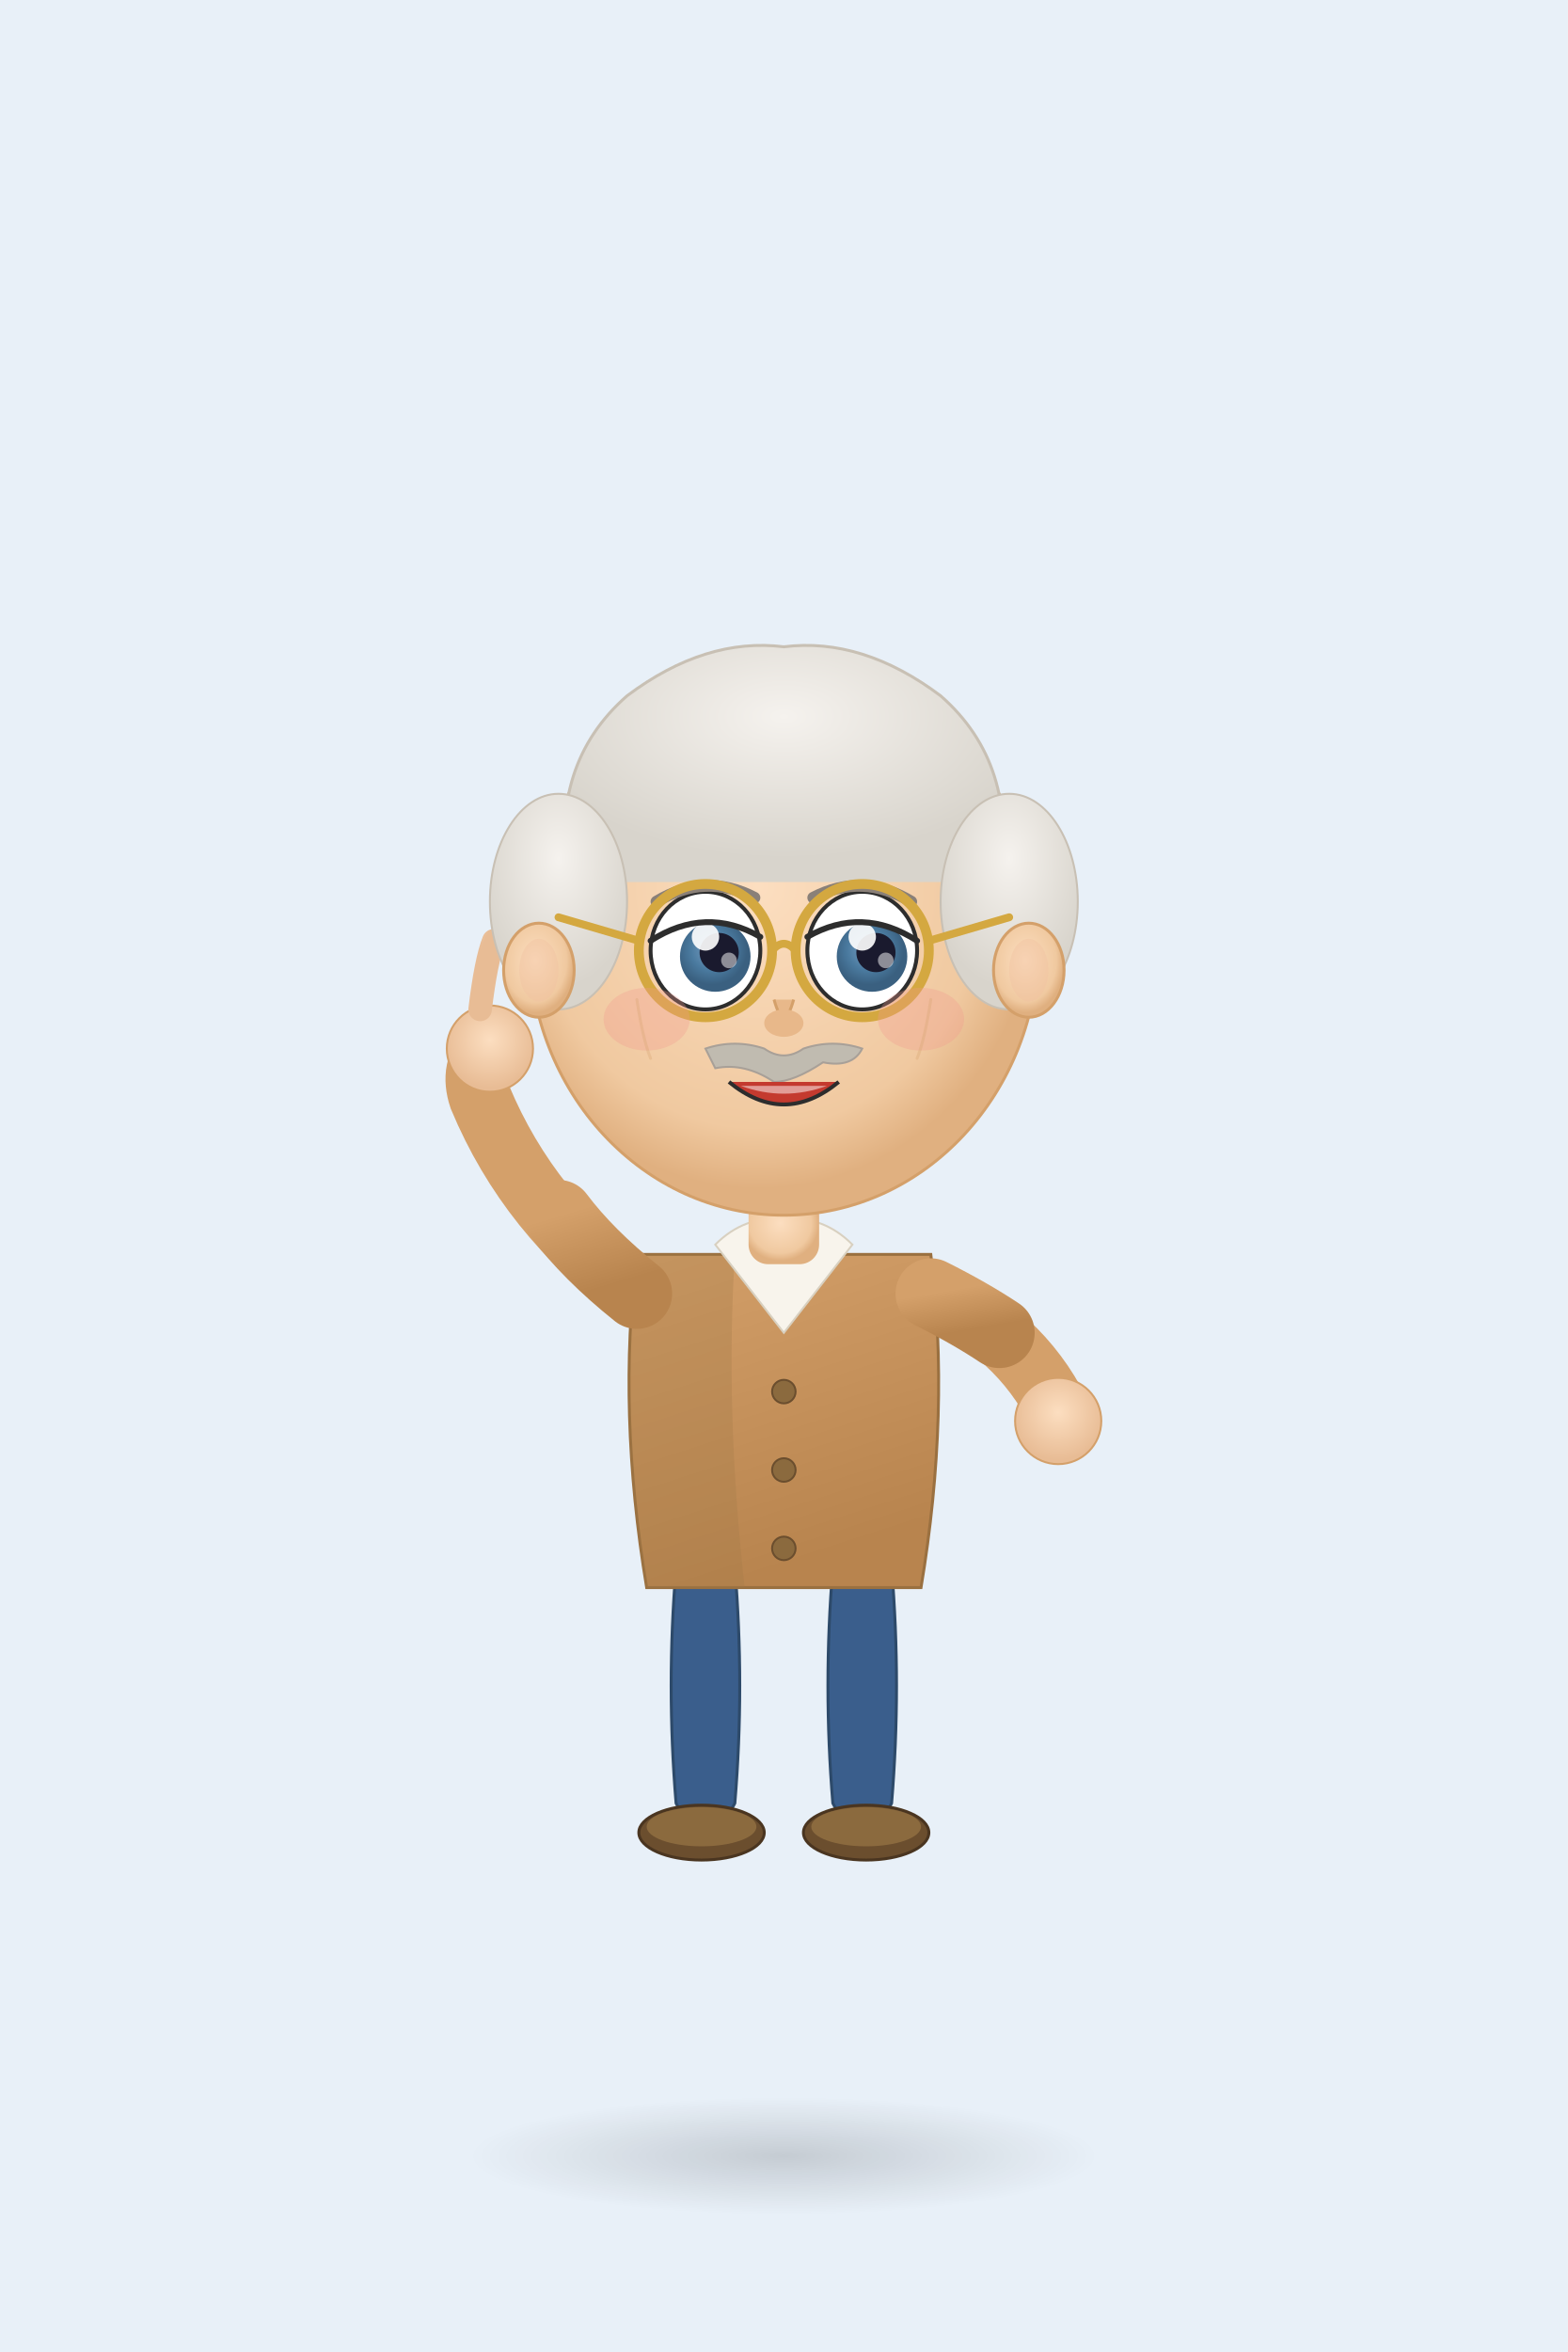
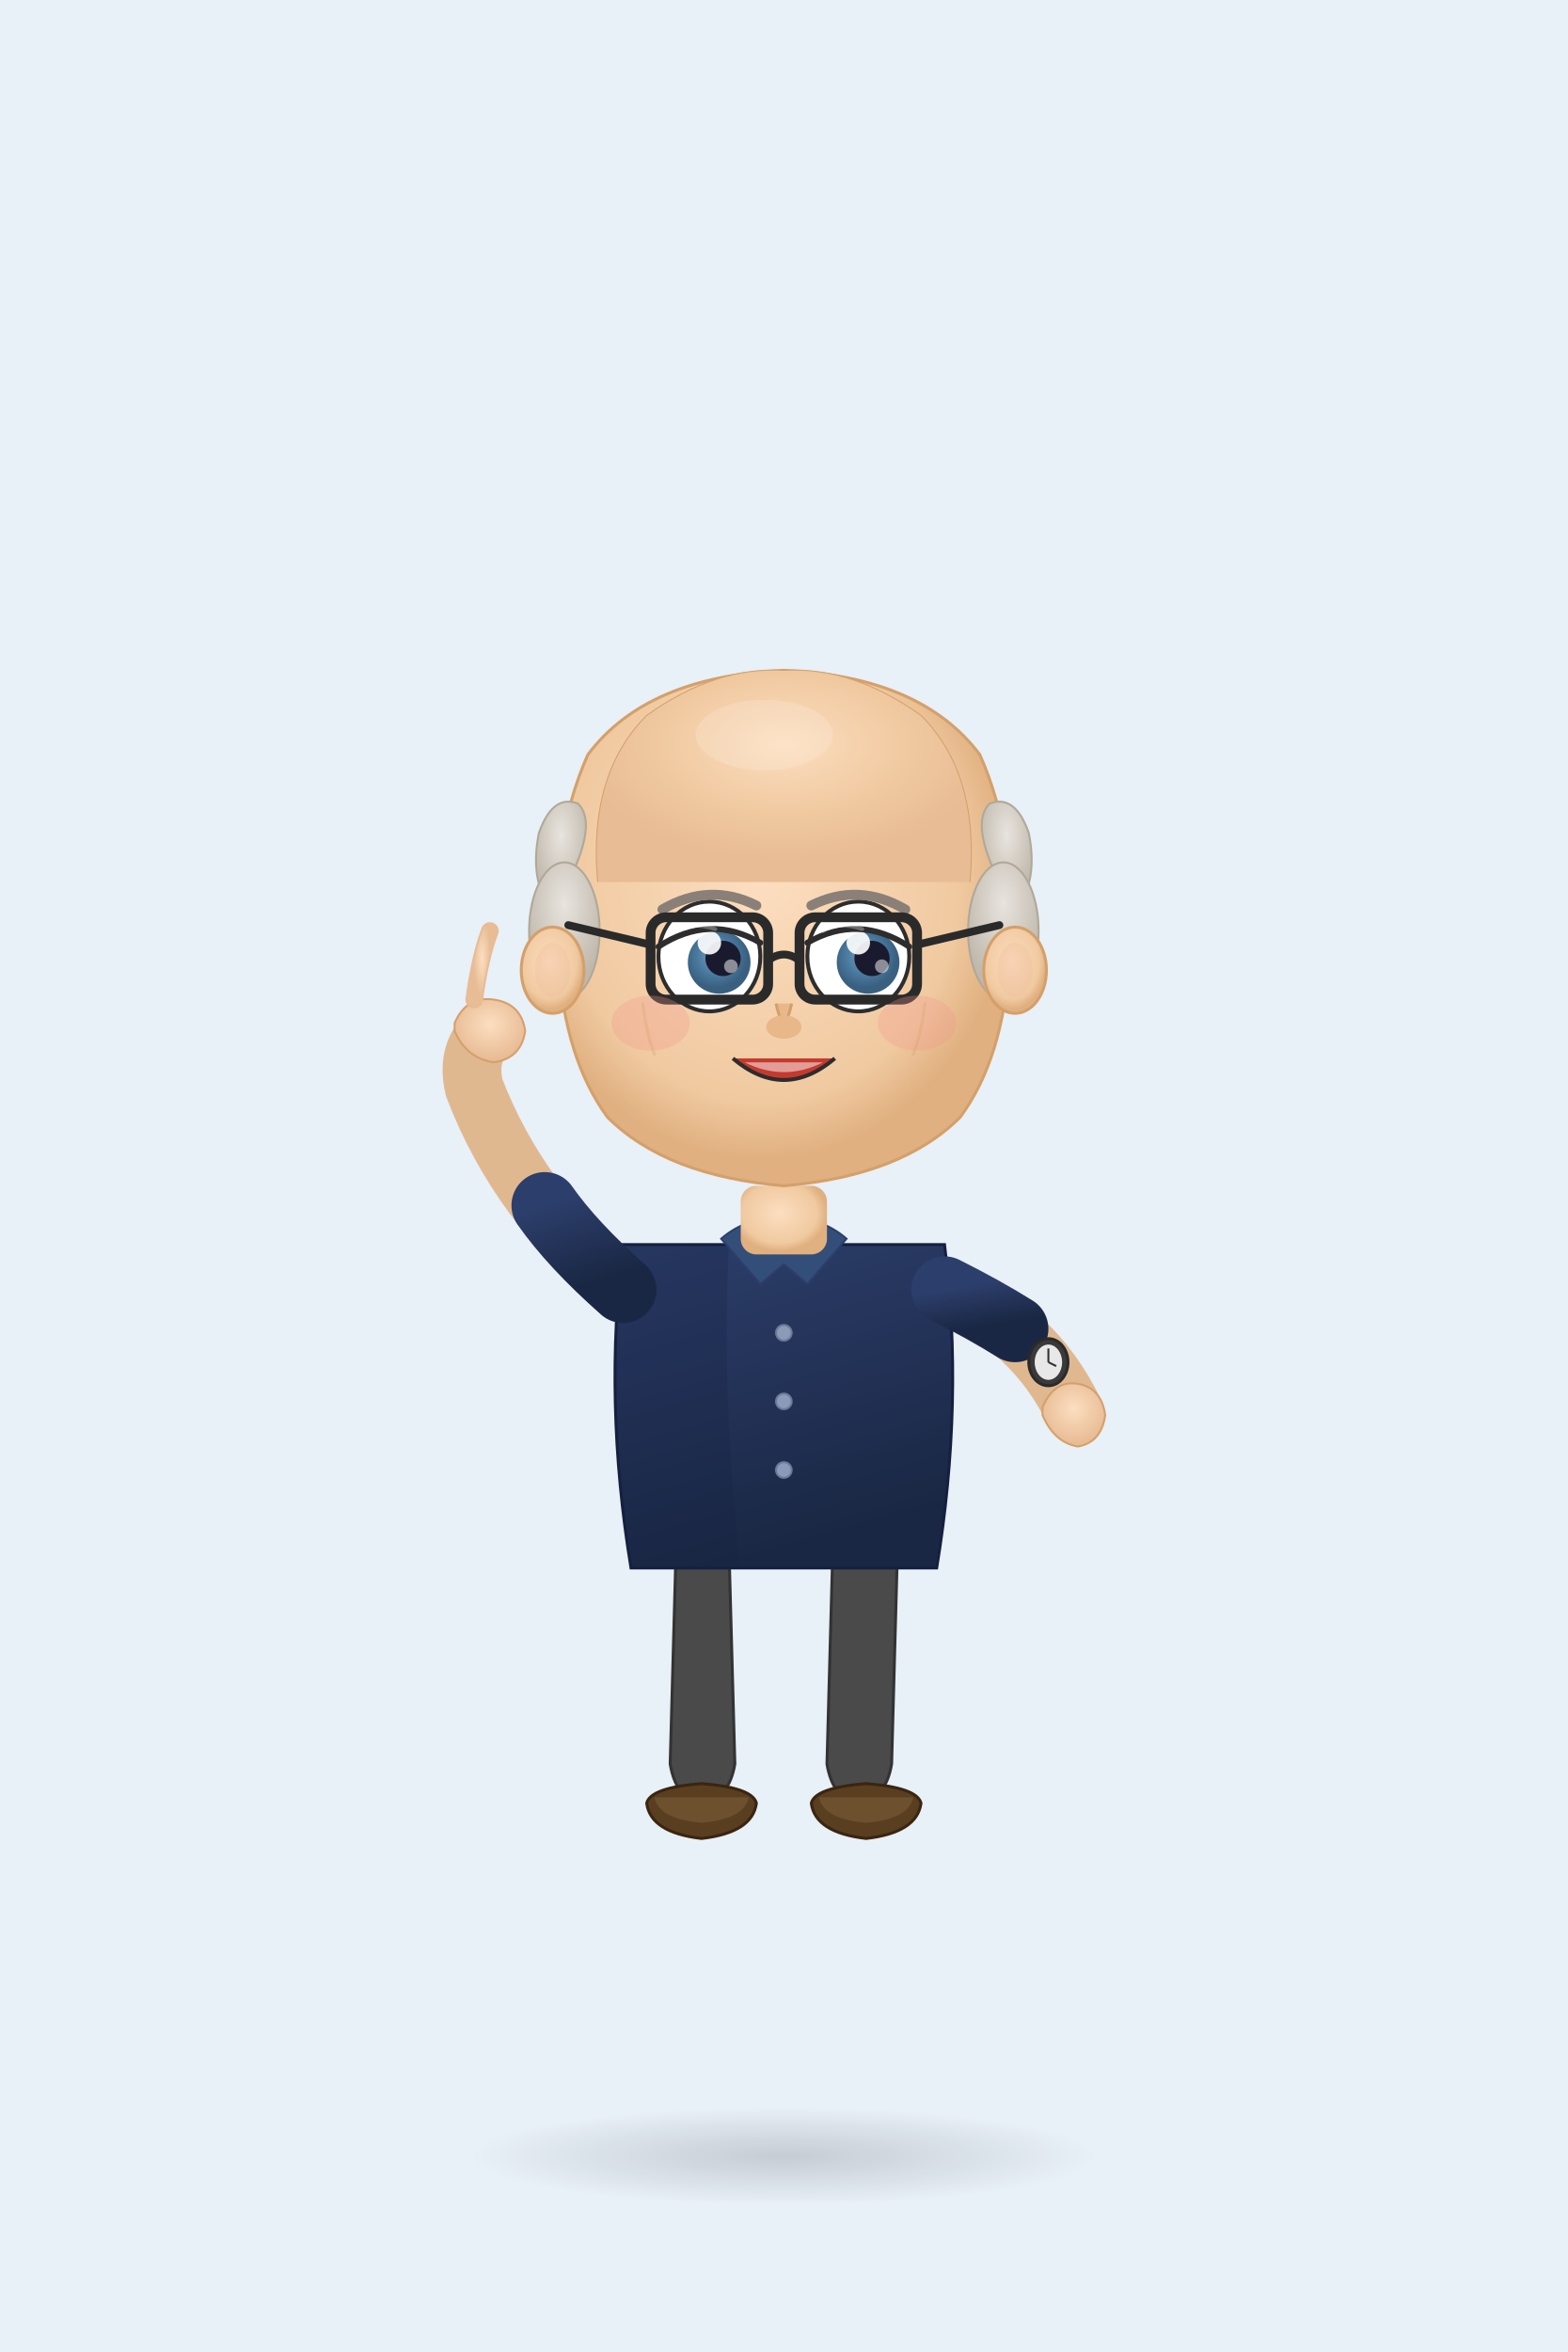
<svg xmlns="http://www.w3.org/2000/svg" viewBox="0 0 800 1200" width="800" height="1200">
  <defs>
    <radialGradient id="skinFace" cx="45%" cy="40%" r="55%">
      <stop offset="0%" stop-color="#FCDEC0" />
      <stop offset="80%" stop-color="#F0C9A0" />
      <stop offset="100%" stop-color="#E0B080" />
    </radialGradient>
    <radialGradient id="skinHand" cx="50%" cy="40%" r="55%">
      <stop offset="0%" stop-color="#FCDEC0" />
      <stop offset="100%" stop-color="#E8BC95" />
    </radialGradient>
-     <linearGradient id="vestGrad" x1="0" y1="0" x2="0.3" y2="1">
-       <stop offset="0%" stop-color="#D4A06A" />
-       <stop offset="100%" stop-color="#B8844E" />
+     <linearGradient id="shirtGrad" x1="0" y1="0" x2="0.3" y2="1">
+       <stop offset="0%" stop-color="#2C3E6B" />
+       <stop offset="100%" stop-color="#1A2744" />
    </linearGradient>
    <radialGradient id="hairGrad" cx="50%" cy="30%" r="60%">
-       <stop offset="0%" stop-color="#F5F2EE" />
-       <stop offset="100%" stop-color="#D8D4CC" />
+       <stop offset="0%" stop-color="#E8E4DE" />
+       <stop offset="100%" stop-color="#C0B8AC" />
+     </radialGradient>
+     <radialGradient id="scalpGrad" cx="50%" cy="35%" r="55%">
+       <stop offset="0%" stop-color="#FCDEC0" />
+       <stop offset="60%" stop-color="#F0C9A0" />
+       <stop offset="100%" stop-color="#E8BC95" />
    </radialGradient>
    <radialGradient id="irisGrad" cx="45%" cy="40%" r="50%">
      <stop offset="0%" stop-color="#7AA0C4" />
      <stop offset="60%" stop-color="#4A7A9F" />
      <stop offset="100%" stop-color="#3A6080" />
    </radialGradient>
    <radialGradient id="shadowGrad" cx="50%" cy="50%" r="50%">
      <stop offset="0%" stop-color="#000000" stop-opacity="0.15" />
      <stop offset="100%" stop-color="#000000" stop-opacity="0" />
    </radialGradient>
  </defs>
  <rect width="800" height="1200" fill="#E8F0F8" />
-   <ellipse cx="400" cy="1100" rx="160" ry="30" fill="url(#shadowGrad)" />
+   <ellipse cx="400" cy="1100" rx="160" ry="25" fill="url(#shadowGrad)" />
  <g transform="translate(400, 480)">
-     <path d="M-55,320 Q-60,380 -55,440 Q-50,450 -40,450 Q-30,450 -25,440 Q-20,380 -25,320Z" fill="#3A5E8C" stroke="#2D4A6A" stroke-width="1.5" />
-     <path d="M25,320 Q20,380 25,440 Q30,450 40,450 Q50,450 55,440 Q60,380 55,320Z" fill="#3A5E8C" stroke="#2D4A6A" stroke-width="1.5" />
-     <ellipse cx="-42" cy="455" rx="32" ry="14" fill="#6B4E2E" stroke="#4A3520" stroke-width="1.5" />
-     <ellipse cx="-42" cy="452" rx="28" ry="10" fill="#8B6A3E" />
-     <ellipse cx="42" cy="455" rx="32" ry="14" fill="#6B4E2E" stroke="#4A3520" stroke-width="1.5" />
-     <ellipse cx="42" cy="452" rx="28" ry="10" fill="#8B6A3E" />
-     <path d="M-75,160 Q-85,240 -70,330 L70,330 Q85,240 75,160Z" fill="url(#vestGrad)" stroke="#9A7040" stroke-width="1.5" />
-     <path d="M-75,160 Q-85,240 -70,330 L-20,330 Q-30,240 -25,160Z" fill="#A07848" opacity="0.3" />
-     <path d="M-35,155 L0,200 L35,155 Q20,140 0,142 Q-20,140 -35,155Z" fill="#F8F4EC" stroke="#D8D0C0" stroke-width="1" />
-     <circle cx="0" cy="230" r="6" fill="#8B6A3E" stroke="#6B4E2E" stroke-width="1" />
-     <circle cx="0" cy="270" r="6" fill="#8B6A3E" stroke="#6B4E2E" stroke-width="1" />
-     <circle cx="0" cy="310" r="6" fill="#8B6A3E" stroke="#6B4E2E" stroke-width="1" />
-     <path d="M-75,180 Q-130,140 -155,80 Q-160,65 -150,55" fill="none" stroke="#D4A06A" stroke-width="32" stroke-linecap="round" />
-     <path d="M-75,180 Q-100,160 -115,140" fill="none" stroke="url(#vestGrad)" stroke-width="36" stroke-linecap="round" />
-     <circle cx="-150" cy="55" r="22" fill="url(#skinHand)" stroke="#D4A06A" stroke-width="1" />
-     <path d="M-155,35 Q-152,10 -148,0" fill="none" stroke="url(#skinHand)" stroke-width="12" stroke-linecap="round" />
-     <path d="M-155,35 Q-152,10 -148,0" fill="none" stroke="#E8BC95" stroke-width="10" stroke-linecap="round" />
-     <path d="M75,180 Q120,200 140,240" fill="none" stroke="#D4A06A" stroke-width="32" stroke-linecap="round" />
-     <path d="M75,180 Q95,190 110,200" fill="none" stroke="url(#vestGrad)" stroke-width="36" stroke-linecap="round" />
-     <circle cx="140" cy="245" r="22" fill="url(#skinHand)" stroke="#D4A06A" stroke-width="1" />
-     <rect x="-18" y="130" width="36" height="35" rx="10" fill="url(#skinFace)" />
-     <ellipse cx="0" cy="0" rx="130" ry="140" fill="url(#skinFace)" stroke="#D4A06A" stroke-width="1.5" />
-     <path d="M-110,-30 Q-120,-90 -80,-125 Q-40,-155 0,-150 Q40,-155 80,-125 Q120,-90 110,-30" fill="url(#hairGrad)" stroke="#C8C0B4" stroke-width="1.5" />
-     <ellipse cx="-115" cy="-20" rx="35" ry="55" fill="url(#hairGrad)" stroke="#C8C0B4" stroke-width="1" />
-     <ellipse cx="115" cy="-20" rx="35" ry="55" fill="url(#hairGrad)" stroke="#C8C0B4" stroke-width="1" />
-     <ellipse cx="-125" cy="15" rx="18" ry="24" fill="url(#skinFace)" stroke="#D4A06A" stroke-width="1.5" />
-     <ellipse cx="-125" cy="15" rx="10" ry="16" fill="#F0C0A0" opacity="0.4" />
-     <ellipse cx="125" cy="15" rx="18" ry="24" fill="url(#skinFace)" stroke="#D4A06A" stroke-width="1.5" />
-     <ellipse cx="125" cy="15" rx="10" ry="16" fill="#F0C0A0" opacity="0.4" />
-     <ellipse cx="-40" cy="5" rx="28" ry="30" fill="#FFFFFF" stroke="#2D2D2D" stroke-width="2" />
-     <circle cx="-35" cy="8" r="18" fill="url(#irisGrad)" />
-     <circle cx="-33" cy="6" r="10" fill="#1A1A2E" />
-     <circle cx="-40" cy="-2" r="7" fill="#FFFFFF" opacity="0.9" />
-     <circle cx="-28" cy="10" r="4" fill="#FFFFFF" opacity="0.5" />
-     <path d="M-68,0 Q-40,-18 -12,-2" fill="none" stroke="#2D2D2D" stroke-width="3" stroke-linecap="round" />
-     <ellipse cx="40" cy="5" rx="28" ry="30" fill="#FFFFFF" stroke="#2D2D2D" stroke-width="2" />
-     <circle cx="45" cy="8" r="18" fill="url(#irisGrad)" />
-     <circle cx="47" cy="6" r="10" fill="#1A1A2E" />
-     <circle cx="40" cy="-2" r="7" fill="#FFFFFF" opacity="0.9" />
-     <circle cx="52" cy="10" r="4" fill="#FFFFFF" opacity="0.5" />
-     <path d="M12,-2 Q40,-18 68,0" fill="none" stroke="#2D2D2D" stroke-width="3" stroke-linecap="round" />
-     <path d="M-65,-20 Q-40,-35 -15,-22" fill="none" stroke="#8A8078" stroke-width="6" stroke-linecap="round" />
-     <path d="M15,-22 Q40,-35 65,-20" fill="none" stroke="#8A8078" stroke-width="6" stroke-linecap="round" />
-     <circle cx="-40" cy="5" r="34" fill="none" stroke="#D4A840" stroke-width="5" />
-     <circle cx="40" cy="5" r="34" fill="none" stroke="#D4A840" stroke-width="5" />
-     <path d="M-6,5 Q0,-2 6,5" fill="none" stroke="#D4A840" stroke-width="4" />
-     <line x1="-74" y1="0" x2="-115" y2="-12" stroke="#D4A840" stroke-width="4" stroke-linecap="round" />
-     <line x1="74" y1="0" x2="115" y2="-12" stroke="#D4A840" stroke-width="4" stroke-linecap="round" />
-     <path d="M-60,-10 Q-50,-18 -38,-12" fill="none" stroke="#FFFFFF" stroke-width="2" opacity="0.4" stroke-linecap="round" />
-     <path d="M22,-10 Q32,-18 44,-12" fill="none" stroke="#FFFFFF" stroke-width="2" opacity="0.4" stroke-linecap="round" />
-     <path d="M-5,30 Q0,48 5,30" fill="#E8B88A" stroke="#D4A06A" stroke-width="1.5" />
-     <ellipse cx="0" cy="42" rx="10" ry="7" fill="#E8B88A" />
-     <path d="M-40,55 Q-25,50 -10,55 Q0,62 10,55 Q25,50 40,55 Q35,65 20,62 Q5,72 -5,72 Q-20,62 -35,65Z" fill="#C0BBB0" stroke="#A8A098" stroke-width="1" />
-     <path d="M-28,72 Q0,95 28,72" fill="#C43A2F" stroke="#2D2D2D" stroke-width="2" />
-     <path d="M-22,74 Q0,82 22,74" fill="#FFFFFF" opacity="0.5" />
-     <ellipse cx="-70" cy="40" rx="22" ry="16" fill="#F0988C" opacity="0.3" />
-     <ellipse cx="70" cy="40" rx="22" ry="16" fill="#F0988C" opacity="0.3" />
-     <path d="M-75,30 Q-72,50 -68,60" fill="none" stroke="#D4A06A" stroke-width="1.5" opacity="0.3" stroke-linecap="round" />
-     <path d="M75,30 Q72,50 68,60" fill="none" stroke="#D4A06A" stroke-width="1.5" opacity="0.3" stroke-linecap="round" />
+     <path d="M-55,310 L-58,420 Q-55,438 -42,440 Q-28,438 -25,420 L-28,310Z" fill="#4A4A4A" stroke="#333333" stroke-width="1.5" />
+     <path d="M25,310 L22,420 Q25,438 38,440 Q52,438 55,420 L58,310Z" fill="#4A4A4A" stroke="#333333" stroke-width="1.5" />
+     <path d="M-70,440 Q-68,455 -42,458 Q-16,455 -14,440 Q-16,432 -42,430 Q-68,432 -70,440Z" fill="#5A3E20" stroke="#3A2510" stroke-width="1.5" />
+     <path d="M-66,437 Q-64,448 -42,450 Q-20,448 -18,437" fill="#7A5E3A" fill-opacity="0.6" />
+     <path d="M14,440 Q16,455 42,458 Q68,455 70,440 Q68,432 42,430 Q16,432 14,440Z" fill="#5A3E20" stroke="#3A2510" stroke-width="1.5" />
+     <path d="M18,437 Q20,448 42,450 Q64,448 66,437" fill="#7A5E3A" fill-opacity="0.6" />
+     <path d="M-82,155 Q-92,235 -78,320 L78,320 Q92,235 82,155Z" fill="url(#shirtGrad)" stroke="#152040" stroke-width="1.5" />
+     <path d="M-82,155 Q-92,235 -78,320 L-22,320 Q-32,235 -28,155Z" fill="#152040" opacity="0.25" />
+     <path d="M-32,152 L-12,175 L0,165 L12,175 L32,152 Q18,140 0,142 Q-18,140 -32,152Z" fill="#344E7A" stroke="#2C3E6B" stroke-width="1" />
+     <circle cx="0" cy="200" r="4" fill="#8A9AB8" stroke="#6A7A98" stroke-width="1" />
+     <circle cx="0" cy="235" r="4" fill="#8A9AB8" stroke="#6A7A98" stroke-width="1" />
+     <circle cx="0" cy="270" r="4" fill="#8A9AB8" stroke="#6A7A98" stroke-width="1" />
+     <path d="M-82,178 Q-135,135 -158,75 Q-162,58 -152,48" fill="none" stroke="#E0B890" stroke-width="30" stroke-linecap="round" />
+     <path d="M-82,178 Q-108,155 -122,135" fill="none" stroke="url(#shirtGrad)" stroke-width="34" stroke-linecap="round" />
+     <path d="M-168,42 Q-162,28 -148,30 Q-134,32 -132,46 Q-134,60 -148,62 Q-162,60 -168,46Z" fill="url(#skinHand)" stroke="#D4A06A" stroke-width="1" />
+     <path d="M-158,30 Q-155,8 -150,-5" fill="none" stroke="#E8BC95" stroke-width="9" stroke-linecap="round" />
+     <path d="M-158,30 Q-155,8 -150,-5" fill="none" stroke="url(#skinHand)" stroke-width="7" stroke-linecap="round" />
+     <path d="M82,178 Q128,198 148,240" fill="none" stroke="#E0B890" stroke-width="30" stroke-linecap="round" />
+     <path d="M82,178 Q102,188 118,198" fill="none" stroke="url(#shirtGrad)" stroke-width="34" stroke-linecap="round" />
+     <path d="M132,238 Q138,224 150,226 Q162,228 164,242 Q162,256 150,258 Q138,256 132,242Z" fill="url(#skinHand)" stroke="#D4A06A" stroke-width="1" />
+     <ellipse cx="135" cy="215" rx="10" ry="12" fill="#3A3A3A" stroke="#2A2A2A" stroke-width="1.5" />
+     <ellipse cx="135" cy="215" rx="7" ry="9" fill="#E8E8E8" />
+     <line x1="135" y1="208" x2="135" y2="215" stroke="#333" stroke-width="1" />
+     <line x1="135" y1="215" x2="139" y2="217" stroke="#333" stroke-width="1" />
+     <rect x="-22" y="125" width="44" height="35" rx="8" fill="url(#skinFace)" />
+     <path d="M-115,10 Q-120,-50 -100,-95 Q-70,-135 0,-138 Q70,-135 100,-95 Q120,-50 115,10 Q112,60 90,90 Q60,120 0,125 Q-60,120 -90,90 Q-112,60 -115,10Z" fill="url(#skinFace)" stroke="#D4A06A" stroke-width="1.5" />
+     <path d="M-95,-30 Q-100,-85 -70,-115 Q-35,-140 0,-138 Q35,-140 70,-115 Q100,-85 95,-30" fill="url(#scalpGrad)" stroke="#D4A06A" stroke-width="0.5" />
+     <ellipse cx="-10" cy="-105" rx="35" ry="18" fill="#FFFFFF" opacity="0.15" />
+     <path d="M-118,-15 Q-130,-30 -125,-55 Q-118,-75 -105,-70 Q-95,-60 -110,-30 Q-115,-10 -118,-15Z" fill="url(#hairGrad)" stroke="#B0A898" stroke-width="1" />
+     <ellipse cx="-112" cy="-5" rx="18" ry="35" fill="url(#hairGrad)" stroke="#B0A898" stroke-width="1" />
+     <path d="M118,-15 Q130,-30 125,-55 Q118,-75 105,-70 Q95,-60 110,-30 Q115,-10 118,-15Z" fill="url(#hairGrad)" stroke="#B0A898" stroke-width="1" />
+     <ellipse cx="112" cy="-5" rx="18" ry="35" fill="url(#hairGrad)" stroke="#B0A898" stroke-width="1" />
+     <ellipse cx="-118" cy="15" rx="16" ry="22" fill="url(#skinFace)" stroke="#D4A06A" stroke-width="1.5" />
+     <ellipse cx="-118" cy="15" rx="9" ry="14" fill="#F0C0A0" opacity="0.4" />
+     <ellipse cx="118" cy="15" rx="16" ry="22" fill="url(#skinFace)" stroke="#D4A06A" stroke-width="1.5" />
+     <ellipse cx="118" cy="15" rx="9" ry="14" fill="#F0C0A0" opacity="0.4" />
+     <ellipse cx="-38" cy="8" rx="26" ry="28" fill="#FFFFFF" stroke="#2D2D2D" stroke-width="2" />
+     <circle cx="-33" cy="11" r="16" fill="url(#irisGrad)" />
+     <circle cx="-31" cy="9" r="9" fill="#1A1A2E" />
+     <circle cx="-38" cy="1" r="6" fill="#FFFFFF" opacity="0.9" />
+     <circle cx="-27" cy="13" r="3.5" fill="#FFFFFF" opacity="0.5" />
+     <path d="M-64,3 Q-38,-14 -12,1" fill="none" stroke="#2D2D2D" stroke-width="3" stroke-linecap="round" />
+     <ellipse cx="38" cy="8" rx="26" ry="28" fill="#FFFFFF" stroke="#2D2D2D" stroke-width="2" />
+     <circle cx="43" cy="11" r="16" fill="url(#irisGrad)" />
+     <circle cx="45" cy="9" r="9" fill="#1A1A2E" />
+     <circle cx="38" cy="1" r="6" fill="#FFFFFF" opacity="0.9" />
+     <circle cx="50" cy="13" r="3.5" fill="#FFFFFF" opacity="0.5" />
+     <path d="M12,1 Q38,-14 64,3" fill="none" stroke="#2D2D2D" stroke-width="3" stroke-linecap="round" />
+     <path d="M-62,-16 Q-38,-30 -14,-18" fill="none" stroke="#8A8078" stroke-width="5" stroke-linecap="round" />
+     <path d="M14,-18 Q38,-30 62,-16" fill="none" stroke="#8A8078" stroke-width="5" stroke-linecap="round" />
+     <rect x="-68" y="-12" width="60" height="42" rx="8" ry="8" fill="none" stroke="#2A2A2A" stroke-width="5" />
+     <rect x="8" y="-12" width="60" height="42" rx="8" ry="8" fill="none" stroke="#2A2A2A" stroke-width="5" />
+     <path d="M-8,10 Q0,4 8,10" fill="none" stroke="#2A2A2A" stroke-width="4" />
+     <line x1="-68" y1="2" x2="-110" y2="-8" stroke="#2A2A2A" stroke-width="4" stroke-linecap="round" />
+     <line x1="68" y1="2" x2="110" y2="-8" stroke="#2A2A2A" stroke-width="4" stroke-linecap="round" />
+     <path d="M-55,-5 Q-48,-10 -35,-6" fill="none" stroke="#FFFFFF" stroke-width="2" opacity="0.3" stroke-linecap="round" />
+     <path d="M20,-5 Q28,-10 40,-6" fill="none" stroke="#FFFFFF" stroke-width="2" opacity="0.3" stroke-linecap="round" />
+     <path d="M-4,32 Q0,50 4,32" fill="#E8B88A" stroke="#D4A06A" stroke-width="1.5" />
+     <ellipse cx="0" cy="44" rx="9" ry="6" fill="#E8B88A" />
+     <path d="M-26,60 Q0,82 26,60" fill="#C43A2F" stroke="#2D2D2D" stroke-width="2" />
+     <path d="M-20,62 Q0,72 20,62" fill="#FFFFFF" opacity="0.5" />
+     <ellipse cx="-68" cy="42" rx="20" ry="14" fill="#F0988C" opacity="0.3" />
+     <ellipse cx="68" cy="42" rx="20" ry="14" fill="#F0988C" opacity="0.3" />
+     <path d="M-72,32 Q-70,48 -66,58" fill="none" stroke="#D4A06A" stroke-width="1.5" opacity="0.3" stroke-linecap="round" />
+     <path d="M72,32 Q70,48 66,58" fill="none" stroke="#D4A06A" stroke-width="1.5" opacity="0.3" stroke-linecap="round" />
  </g>
</svg>
